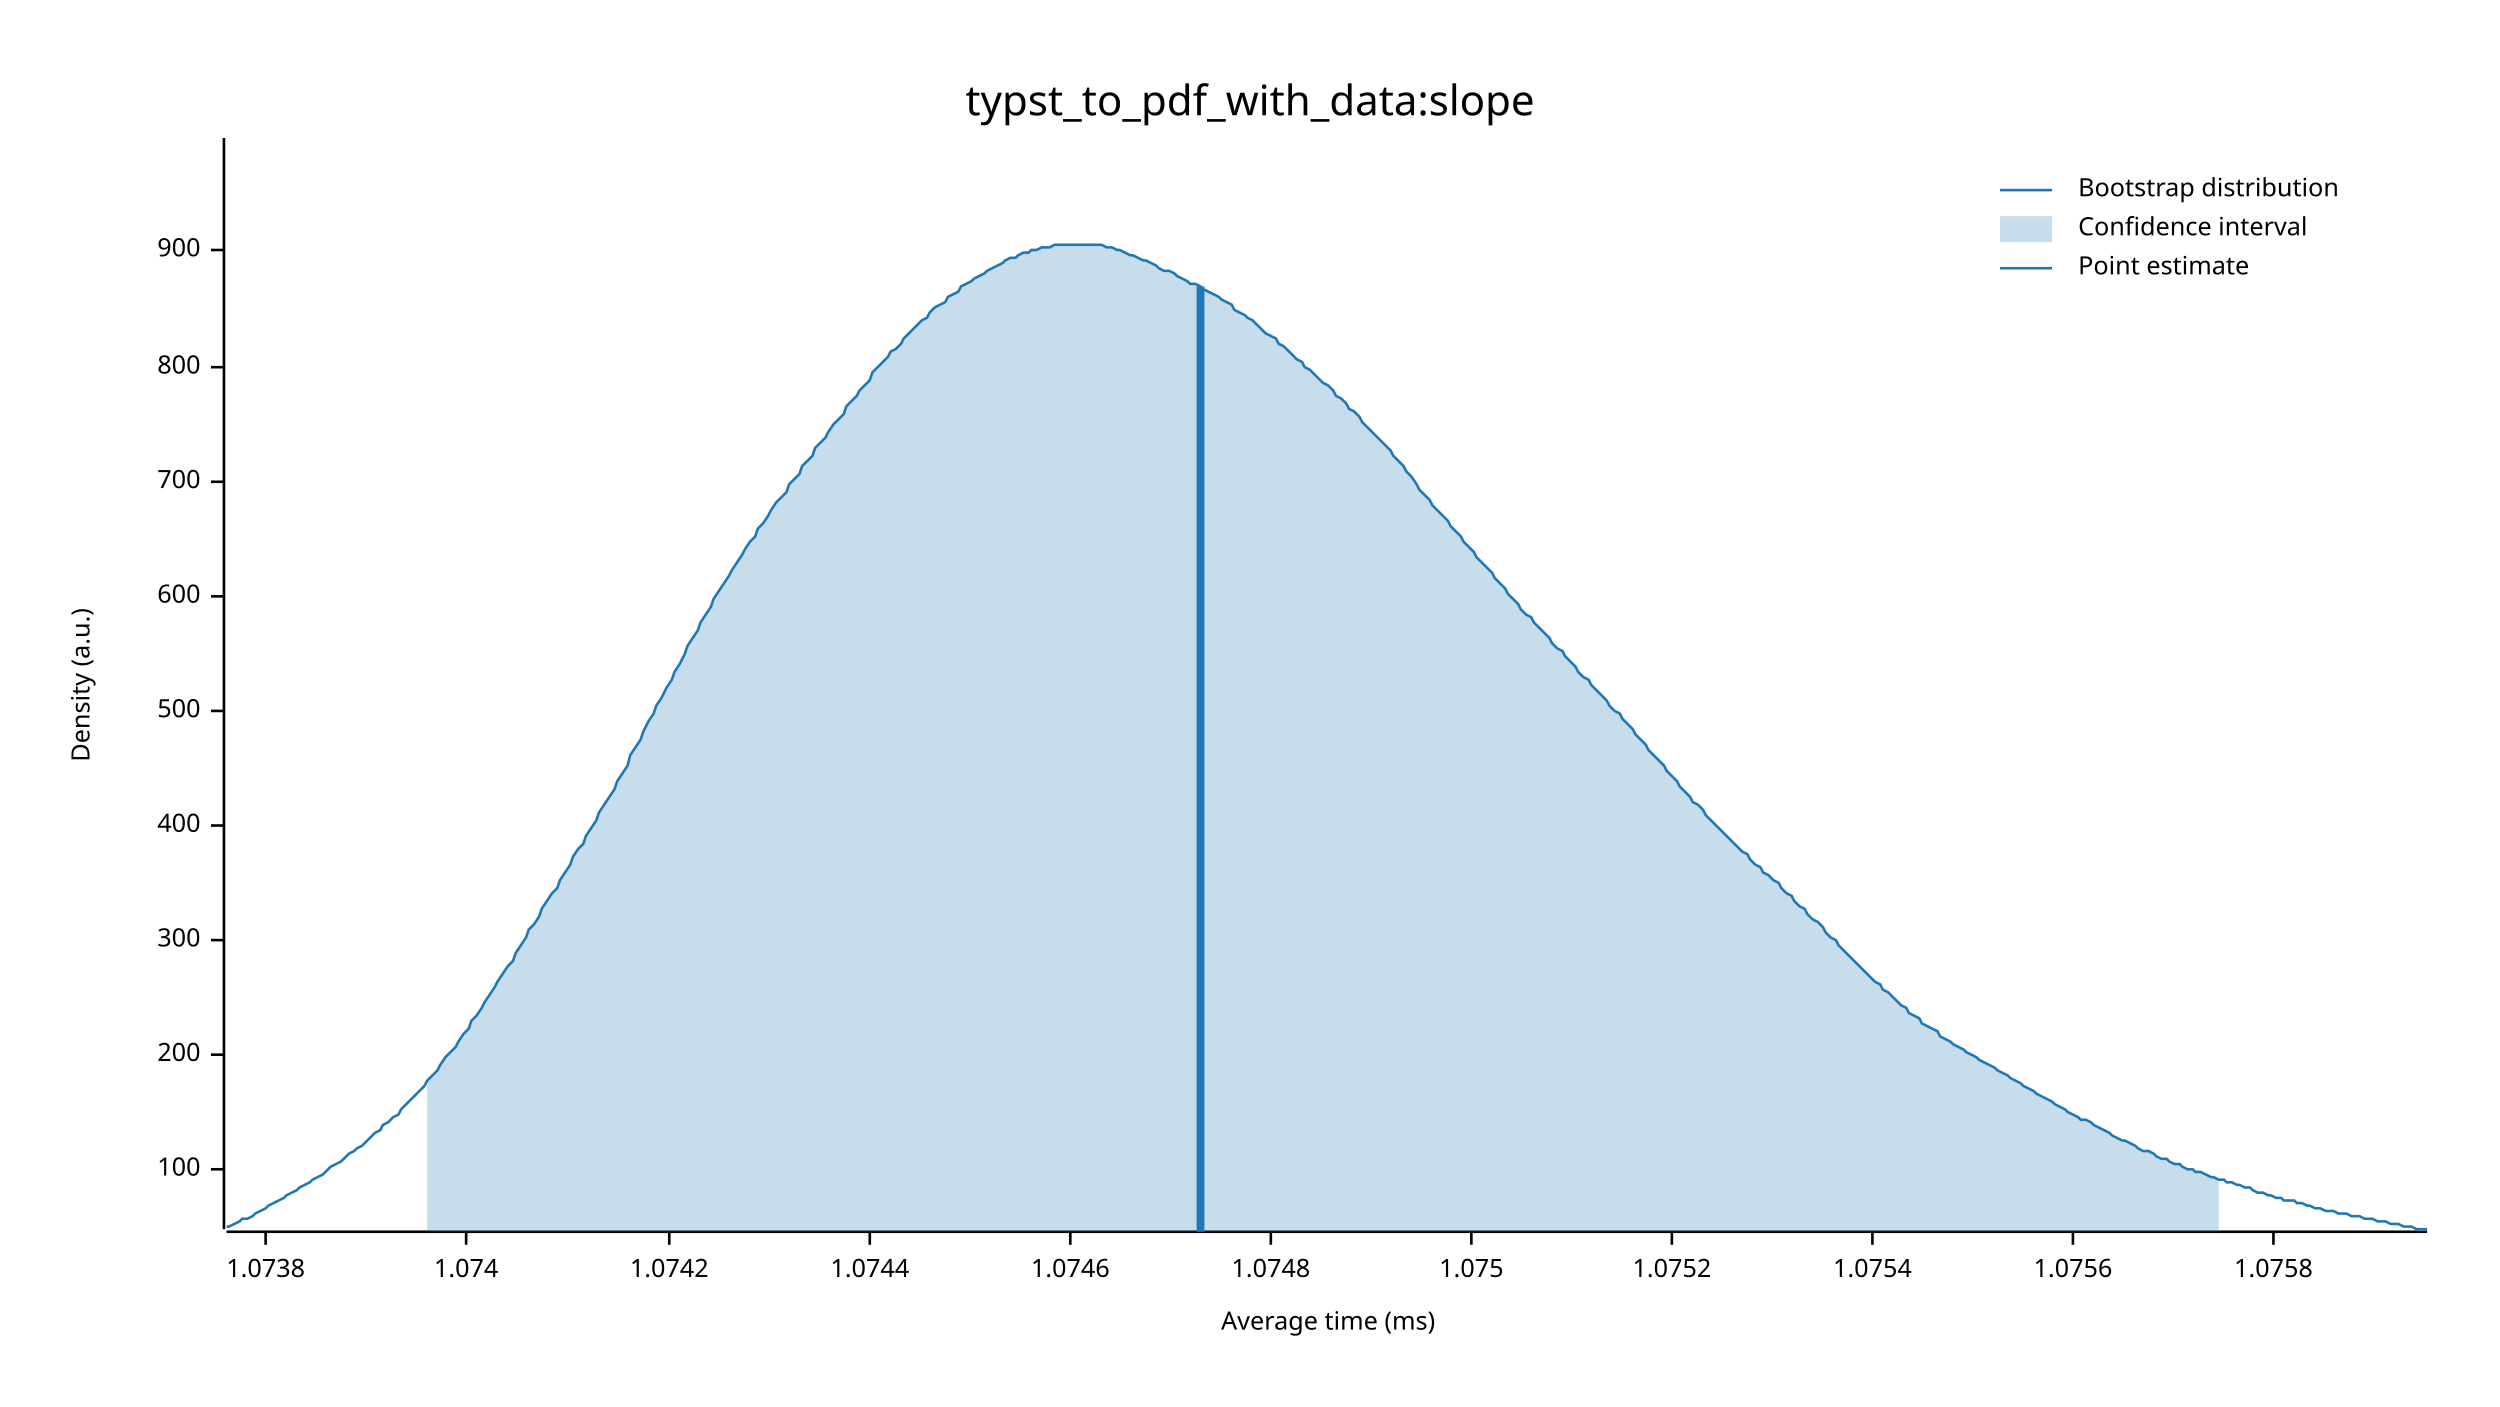
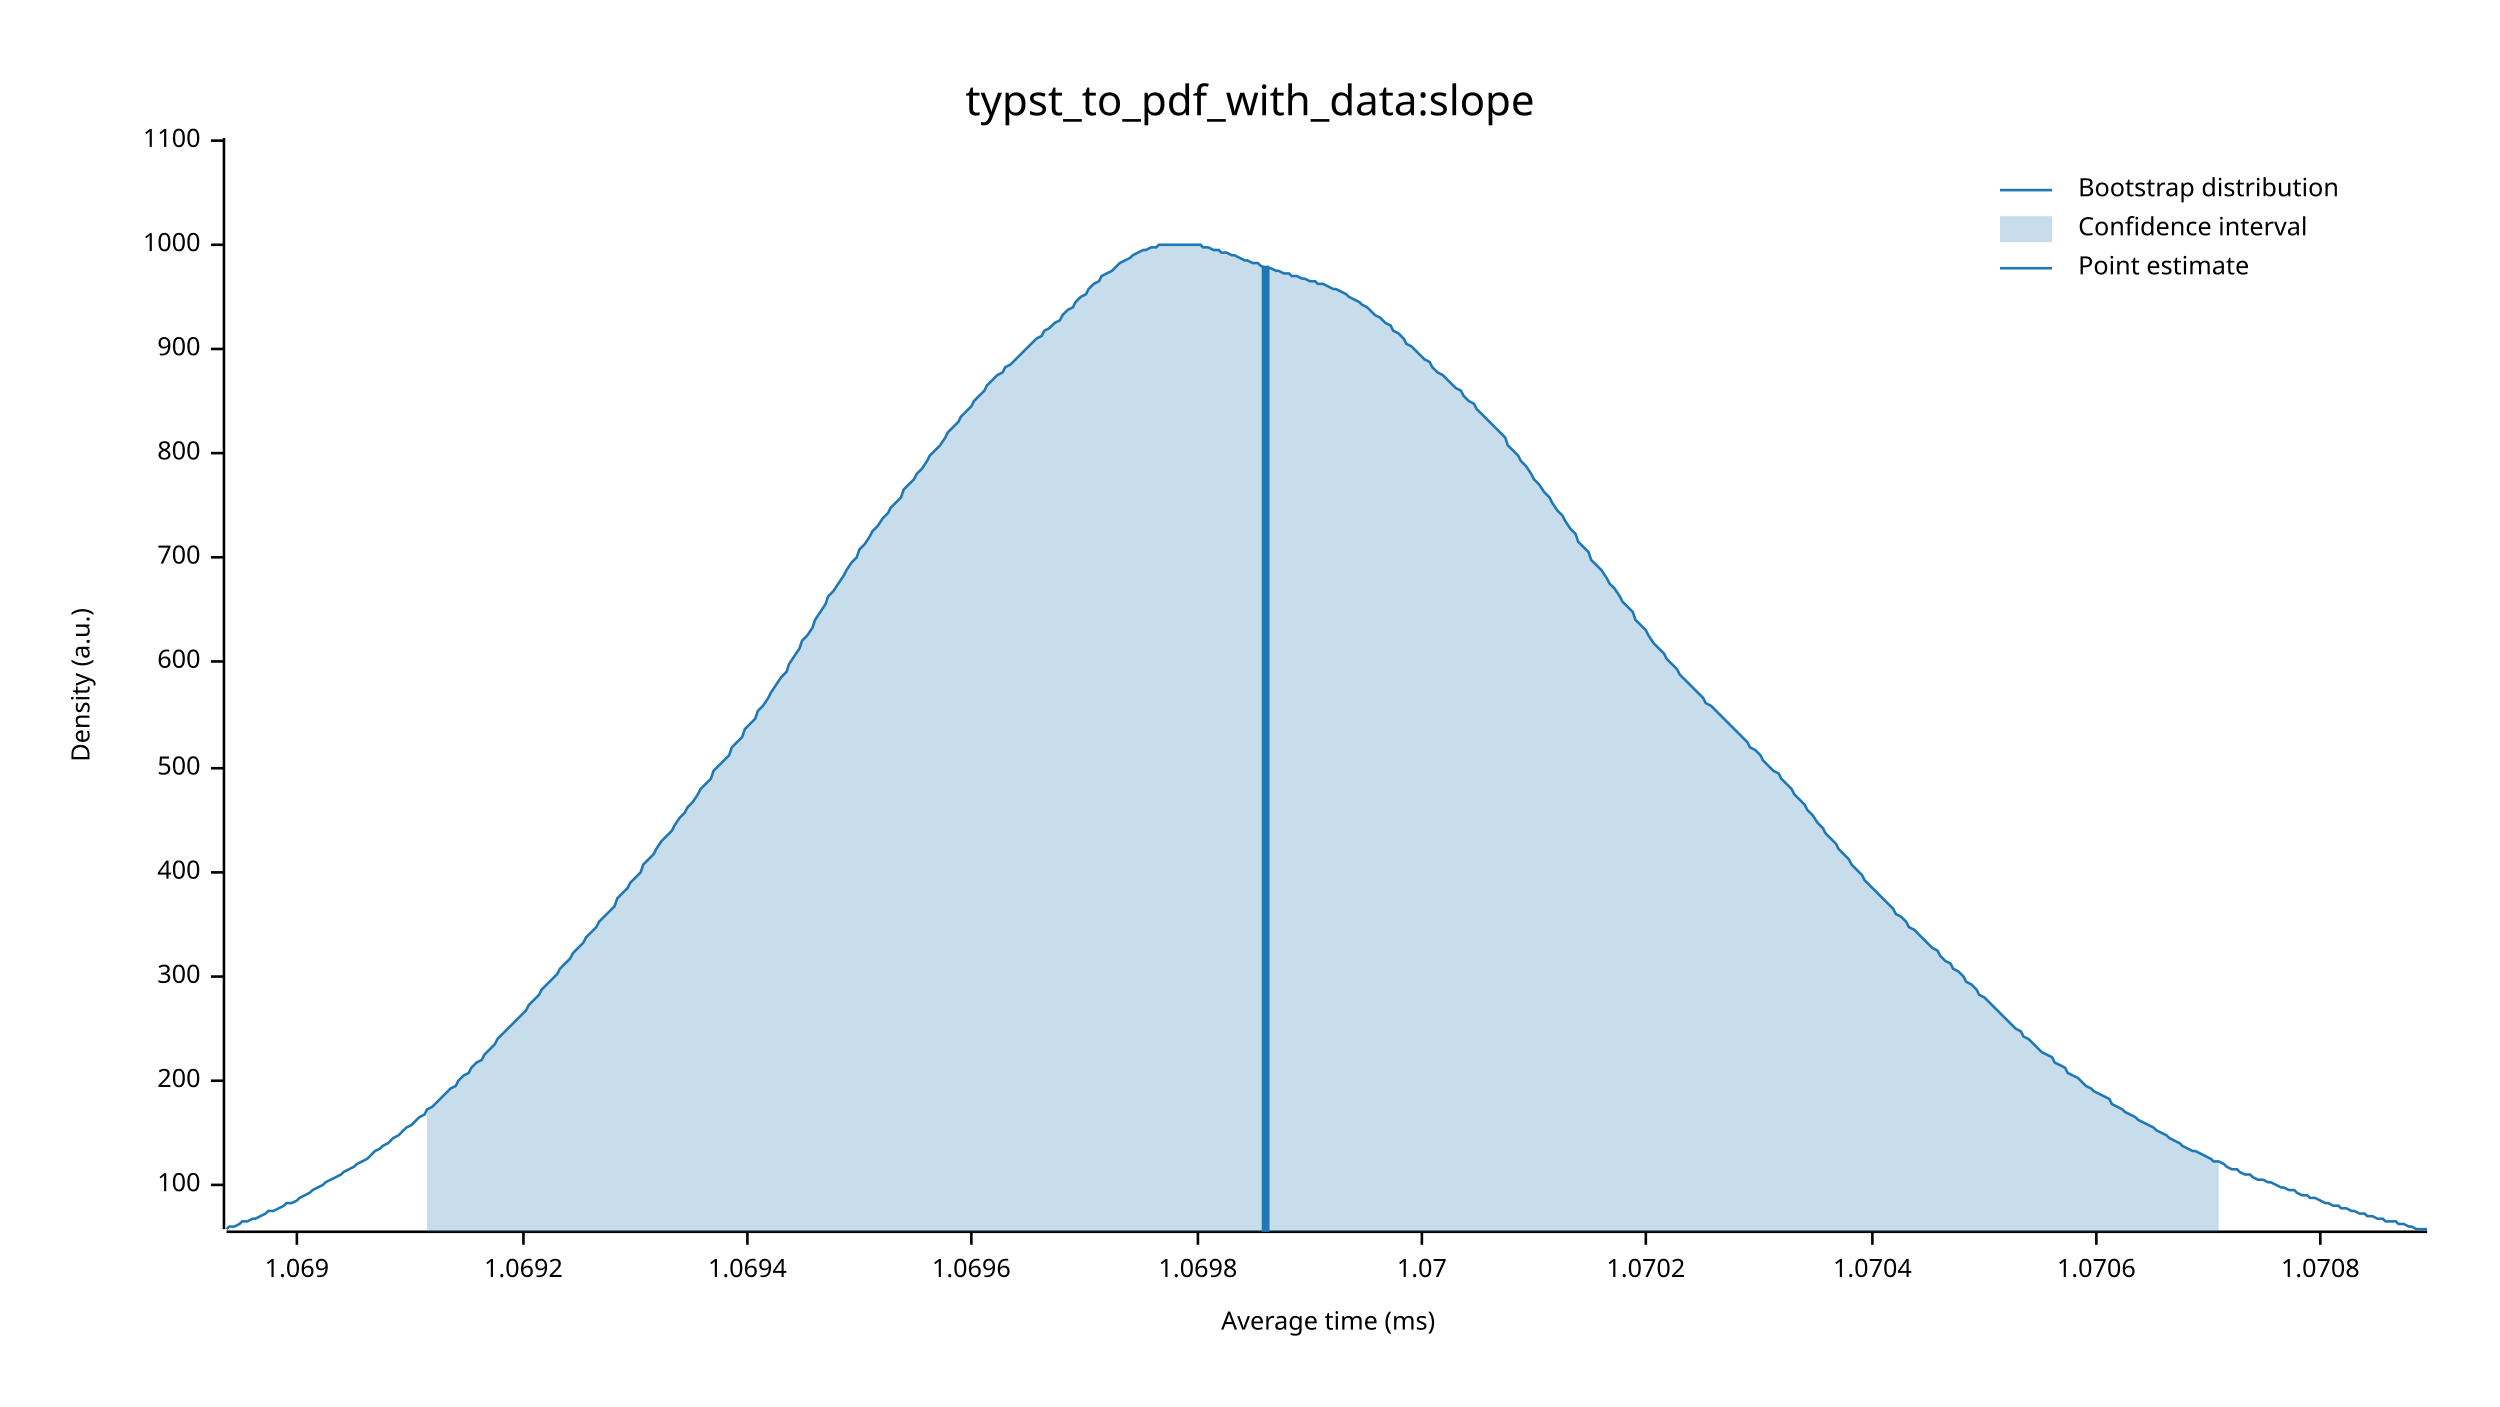
<svg xmlns="http://www.w3.org/2000/svg" width="960" height="540" viewBox="0 0 960 540">
  <text x="480" y="32" dy="0.76em" text-anchor="middle" font-family="sans-serif" font-size="16.129" opacity="1" fill="#000000">
typst_to_pdf_with_data:slope
</text>
  <text x="27" y="263" dy="0.76em" text-anchor="middle" font-family="sans-serif" font-size="9.677" opacity="1" fill="#000000" transform="rotate(270, 27, 263)">
Density (a.u.)
</text>
  <text x="510" y="513" dy="-0.5ex" text-anchor="middle" font-family="sans-serif" font-size="9.677" opacity="1" fill="#000000">
Average time (ms)
</text>
  <polyline fill="none" opacity="1" stroke="#000000" stroke-width="1" points="86,53 86,472 " />
-   <text x="77" y="449" dy="0.5ex" text-anchor="end" font-family="sans-serif" font-size="9.677" opacity="1" fill="#000000">
+   <text x="77" y="455" dy="0.5ex" text-anchor="end" font-family="sans-serif" font-size="9.677" opacity="1" fill="#000000">
100
</text>
-   <polyline fill="none" opacity="1" stroke="#000000" stroke-width="1" points="81,449 86,449 " />
-   <text x="77" y="405" dy="0.5ex" text-anchor="end" font-family="sans-serif" font-size="9.677" opacity="1" fill="#000000">
+   <polyline fill="none" opacity="1" stroke="#000000" stroke-width="1" points="81,455 86,455 " />
+   <text x="77" y="415" dy="0.5ex" text-anchor="end" font-family="sans-serif" font-size="9.677" opacity="1" fill="#000000">
200
</text>
-   <polyline fill="none" opacity="1" stroke="#000000" stroke-width="1" points="81,405 86,405 " />
-   <text x="77" y="361" dy="0.5ex" text-anchor="end" font-family="sans-serif" font-size="9.677" opacity="1" fill="#000000">
+   <polyline fill="none" opacity="1" stroke="#000000" stroke-width="1" points="81,415 86,415 " />
+   <text x="77" y="375" dy="0.5ex" text-anchor="end" font-family="sans-serif" font-size="9.677" opacity="1" fill="#000000">
300
</text>
-   <polyline fill="none" opacity="1" stroke="#000000" stroke-width="1" points="81,361 86,361 " />
-   <text x="77" y="317" dy="0.5ex" text-anchor="end" font-family="sans-serif" font-size="9.677" opacity="1" fill="#000000">
+   <polyline fill="none" opacity="1" stroke="#000000" stroke-width="1" points="81,375 86,375 " />
+   <text x="77" y="335" dy="0.5ex" text-anchor="end" font-family="sans-serif" font-size="9.677" opacity="1" fill="#000000">
400
</text>
-   <polyline fill="none" opacity="1" stroke="#000000" stroke-width="1" points="81,317 86,317 " />
-   <text x="77" y="273" dy="0.5ex" text-anchor="end" font-family="sans-serif" font-size="9.677" opacity="1" fill="#000000">
+   <polyline fill="none" opacity="1" stroke="#000000" stroke-width="1" points="81,335 86,335 " />
+   <text x="77" y="295" dy="0.5ex" text-anchor="end" font-family="sans-serif" font-size="9.677" opacity="1" fill="#000000">
500
</text>
-   <polyline fill="none" opacity="1" stroke="#000000" stroke-width="1" points="81,273 86,273 " />
-   <text x="77" y="229" dy="0.5ex" text-anchor="end" font-family="sans-serif" font-size="9.677" opacity="1" fill="#000000">
+   <polyline fill="none" opacity="1" stroke="#000000" stroke-width="1" points="81,295 86,295 " />
+   <text x="77" y="254" dy="0.5ex" text-anchor="end" font-family="sans-serif" font-size="9.677" opacity="1" fill="#000000">
600
</text>
-   <polyline fill="none" opacity="1" stroke="#000000" stroke-width="1" points="81,229 86,229 " />
-   <text x="77" y="185" dy="0.5ex" text-anchor="end" font-family="sans-serif" font-size="9.677" opacity="1" fill="#000000">
+   <polyline fill="none" opacity="1" stroke="#000000" stroke-width="1" points="81,254 86,254 " />
+   <text x="77" y="214" dy="0.5ex" text-anchor="end" font-family="sans-serif" font-size="9.677" opacity="1" fill="#000000">
700
</text>
-   <polyline fill="none" opacity="1" stroke="#000000" stroke-width="1" points="81,185 86,185 " />
-   <text x="77" y="141" dy="0.5ex" text-anchor="end" font-family="sans-serif" font-size="9.677" opacity="1" fill="#000000">
+   <polyline fill="none" opacity="1" stroke="#000000" stroke-width="1" points="81,214 86,214 " />
+   <text x="77" y="174" dy="0.5ex" text-anchor="end" font-family="sans-serif" font-size="9.677" opacity="1" fill="#000000">
800
</text>
-   <polyline fill="none" opacity="1" stroke="#000000" stroke-width="1" points="81,141 86,141 " />
-   <text x="77" y="96" dy="0.5ex" text-anchor="end" font-family="sans-serif" font-size="9.677" opacity="1" fill="#000000">
+   <polyline fill="none" opacity="1" stroke="#000000" stroke-width="1" points="81,174 86,174 " />
+   <text x="77" y="134" dy="0.5ex" text-anchor="end" font-family="sans-serif" font-size="9.677" opacity="1" fill="#000000">
900
</text>
-   <polyline fill="none" opacity="1" stroke="#000000" stroke-width="1" points="81,96 86,96 " />
+   <polyline fill="none" opacity="1" stroke="#000000" stroke-width="1" points="81,134 86,134 " />
+   <text x="77" y="94" dy="0.5ex" text-anchor="end" font-family="sans-serif" font-size="9.677" opacity="1" fill="#000000">
+ 1000
+ </text>
+   <polyline fill="none" opacity="1" stroke="#000000" stroke-width="1" points="81,94 86,94 " />
+   <text x="77" y="54" dy="0.5ex" text-anchor="end" font-family="sans-serif" font-size="9.677" opacity="1" fill="#000000">
+ 1100
+ </text>
+   <polyline fill="none" opacity="1" stroke="#000000" stroke-width="1" points="81,54 86,54 " />
  <polyline fill="none" opacity="1" stroke="#000000" stroke-width="1" points="87,473 932,473 " />
-   <text x="102" y="483" dy="0.76em" text-anchor="middle" font-family="sans-serif" font-size="9.677" opacity="1" fill="#000000">
- 1.0738
+   <text x="114" y="483" dy="0.76em" text-anchor="middle" font-family="sans-serif" font-size="9.677" opacity="1" fill="#000000">
+ 1.069
</text>
-   <polyline fill="none" opacity="1" stroke="#000000" stroke-width="1" points="102,473 102,478 " />
-   <text x="179" y="483" dy="0.76em" text-anchor="middle" font-family="sans-serif" font-size="9.677" opacity="1" fill="#000000">
- 1.074
+   <polyline fill="none" opacity="1" stroke="#000000" stroke-width="1" points="114,473 114,478 " />
+   <text x="201" y="483" dy="0.76em" text-anchor="middle" font-family="sans-serif" font-size="9.677" opacity="1" fill="#000000">
+ 1.0692
</text>
-   <polyline fill="none" opacity="1" stroke="#000000" stroke-width="1" points="179,473 179,478 " />
-   <text x="257" y="483" dy="0.76em" text-anchor="middle" font-family="sans-serif" font-size="9.677" opacity="1" fill="#000000">
- 1.0742
+   <polyline fill="none" opacity="1" stroke="#000000" stroke-width="1" points="201,473 201,478 " />
+   <text x="287" y="483" dy="0.76em" text-anchor="middle" font-family="sans-serif" font-size="9.677" opacity="1" fill="#000000">
+ 1.0694
</text>
-   <polyline fill="none" opacity="1" stroke="#000000" stroke-width="1" points="257,473 257,478 " />
-   <text x="334" y="483" dy="0.76em" text-anchor="middle" font-family="sans-serif" font-size="9.677" opacity="1" fill="#000000">
- 1.0744
+   <polyline fill="none" opacity="1" stroke="#000000" stroke-width="1" points="287,473 287,478 " />
+   <text x="373" y="483" dy="0.76em" text-anchor="middle" font-family="sans-serif" font-size="9.677" opacity="1" fill="#000000">
+ 1.0696
</text>
-   <polyline fill="none" opacity="1" stroke="#000000" stroke-width="1" points="334,473 334,478 " />
-   <text x="411" y="483" dy="0.76em" text-anchor="middle" font-family="sans-serif" font-size="9.677" opacity="1" fill="#000000">
- 1.0746
+   <polyline fill="none" opacity="1" stroke="#000000" stroke-width="1" points="373,473 373,478 " />
+   <text x="460" y="483" dy="0.76em" text-anchor="middle" font-family="sans-serif" font-size="9.677" opacity="1" fill="#000000">
+ 1.0698
</text>
-   <polyline fill="none" opacity="1" stroke="#000000" stroke-width="1" points="411,473 411,478 " />
-   <text x="488" y="483" dy="0.76em" text-anchor="middle" font-family="sans-serif" font-size="9.677" opacity="1" fill="#000000">
- 1.0748
+   <polyline fill="none" opacity="1" stroke="#000000" stroke-width="1" points="460,473 460,478 " />
+   <text x="546" y="483" dy="0.76em" text-anchor="middle" font-family="sans-serif" font-size="9.677" opacity="1" fill="#000000">
+ 1.07
</text>
-   <polyline fill="none" opacity="1" stroke="#000000" stroke-width="1" points="488,473 488,478 " />
-   <text x="565" y="483" dy="0.76em" text-anchor="middle" font-family="sans-serif" font-size="9.677" opacity="1" fill="#000000">
- 1.075
+   <polyline fill="none" opacity="1" stroke="#000000" stroke-width="1" points="546,473 546,478 " />
+   <text x="632" y="483" dy="0.76em" text-anchor="middle" font-family="sans-serif" font-size="9.677" opacity="1" fill="#000000">
+ 1.0702
</text>
-   <polyline fill="none" opacity="1" stroke="#000000" stroke-width="1" points="565,473 565,478 " />
-   <text x="642" y="483" dy="0.76em" text-anchor="middle" font-family="sans-serif" font-size="9.677" opacity="1" fill="#000000">
- 1.0752
- </text>
-   <polyline fill="none" opacity="1" stroke="#000000" stroke-width="1" points="642,473 642,478 " />
+   <polyline fill="none" opacity="1" stroke="#000000" stroke-width="1" points="632,473 632,478 " />
  <text x="719" y="483" dy="0.76em" text-anchor="middle" font-family="sans-serif" font-size="9.677" opacity="1" fill="#000000">
- 1.0754
+ 1.0704
</text>
  <polyline fill="none" opacity="1" stroke="#000000" stroke-width="1" points="719,473 719,478 " />
-   <text x="796" y="483" dy="0.76em" text-anchor="middle" font-family="sans-serif" font-size="9.677" opacity="1" fill="#000000">
- 1.0756
+   <text x="805" y="483" dy="0.76em" text-anchor="middle" font-family="sans-serif" font-size="9.677" opacity="1" fill="#000000">
+ 1.0706
</text>
-   <polyline fill="none" opacity="1" stroke="#000000" stroke-width="1" points="796,473 796,478 " />
-   <text x="873" y="483" dy="0.76em" text-anchor="middle" font-family="sans-serif" font-size="9.677" opacity="1" fill="#000000">
- 1.0758
+   <polyline fill="none" opacity="1" stroke="#000000" stroke-width="1" points="805,473 805,478 " />
+   <text x="891" y="483" dy="0.76em" text-anchor="middle" font-family="sans-serif" font-size="9.677" opacity="1" fill="#000000">
+ 1.0708
</text>
-   <polyline fill="none" opacity="1" stroke="#000000" stroke-width="1" points="873,473 873,478 " />
-   <polyline fill="none" opacity="1" stroke="#1F78B4" stroke-width="1" points="87,471 88,471 90,470 92,469 93,468 95,468 97,467 98,466 100,465 102,464 103,463 105,462 107,461 109,460 110,459 112,458 114,457 115,456 117,455 119,454 120,453 122,452 124,451 125,450 127,448 129,447 131,446 132,445 134,443 136,442 137,441 139,440 141,438 142,437 144,435 146,434 147,432 149,431 151,429 153,428 154,426 156,424 158,422 159,421 161,419 163,417 164,415 166,413 168,411 169,409 171,406 173,404 175,402 176,400 178,397 180,395 181,392 183,390 185,387 186,385 188,382 190,379 191,377 193,374 195,371 197,369 198,366 200,363 202,360 203,357 205,355 207,352 208,349 210,346 212,343 214,341 215,338 217,335 219,332 220,329 222,326 224,324 225,321 227,318 229,315 230,312 232,309 234,306 236,303 237,300 239,297 241,294 242,290 244,287 246,284 247,281 249,277 251,274 252,271 254,268 256,264 258,261 259,258 261,255 263,251 264,248 266,245 268,242 269,239 271,236 273,233 274,230 276,227 278,224 280,221 281,219 283,216 285,213 286,211 288,208 290,206 291,203 293,201 295,198 296,196 298,193 300,191 302,189 303,186 305,184 307,182 308,179 310,177 312,175 313,172 315,170 317,168 318,166 320,163 322,161 324,159 325,156 327,154 329,152 330,150 332,148 334,146 335,143 337,141 339,139 341,137 342,135 344,134 346,132 347,130 349,128 351,126 352,125 354,123 356,122 357,120 359,118 361,117 363,116 364,114 366,113 368,112 369,110 371,109 373,108 374,107 376,106 378,105 379,104 381,103 383,102 385,101 386,100 388,99 390,99 391,98 393,97 395,97 396,96 398,96 400,95 401,95 403,95 405,94 407,94 408,94 410,94 412,94 413,94 415,94 417,94 418,94 420,94 422,94 423,94 425,95 427,95 429,96 430,96 432,97 434,98 435,98 437,99 439,100 440,100 442,101 444,102 445,103 447,104 449,104 451,105 452,106 454,107 456,108 457,109 459,109 461,110 462,111 464,112 466,113 468,114 469,115 471,116 473,117 474,119 476,120 478,121 479,122 481,123 483,125 484,126 486,128 488,129 490,130 491,132 493,133 495,135 496,136 498,138 500,139 501,141 503,142 505,144 506,145 508,147 510,148 512,150 513,152 515,153 517,155 518,157 520,158 522,160 523,162 525,164 527,166 528,167 530,169 532,171 534,173 535,175 537,177 539,179 540,181 542,183 544,186 545,188 547,190 549,192 550,194 552,196 554,198 556,200 557,202 559,204 561,206 562,208 564,210 566,212 567,214 569,216 571,218 573,220 574,222 576,224 578,226 579,228 581,230 583,232 584,234 586,236 588,237 589,239 591,241 593,243 595,245 596,247 598,249 600,250 601,252 603,254 605,256 606,258 608,260 610,261 611,263 613,265 615,267 617,269 618,271 620,273 622,274 623,276 625,278 627,280 628,282 630,284 632,286 633,288 635,290 637,292 639,294 640,296 642,298 644,300 645,302 647,304 649,306 650,308 652,309 654,311 655,313 657,315 659,317 661,319 662,320 664,322 666,324 667,325 669,327 671,328 672,330 674,332 676,333 677,335 679,336 681,338 683,339 684,341 686,343 688,344 689,346 691,348 693,349 694,351 696,353 698,354 700,356 701,358 703,360 705,361 706,363 708,365 710,367 711,368 713,370 715,372 716,373 718,375 720,377 722,378 723,380 725,381 727,383 728,384 730,386 732,387 733,389 735,390 737,391 738,393 740,394 742,395 744,396 745,398 747,399 749,400 750,401 752,402 754,403 755,404 757,405 759,406 760,407 762,408 764,409 766,410 767,411 769,412 771,413 772,414 774,415 776,416 777,417 779,418 781,419 782,420 784,421 786,422 788,423 789,424 791,425 793,426 794,427 796,428 798,429 799,430 801,430 803,431 804,432 806,433 808,434 810,435 811,436 813,437 815,438 816,438 818,439 820,440 821,441 823,442 825,442 827,443 828,444 830,445 832,445 833,446 835,447 837,447 838,448 840,449 842,449 843,450 845,450 847,451 849,452 850,452 852,453 854,453 855,454 857,454 859,455 860,455 862,456 864,456 865,457 867,458 869,458 871,459 872,459 874,460 876,460 877,461 879,461 881,461 882,462 884,462 886,463 887,463 889,464 891,464 893,465 894,465 896,465 898,466 899,466 901,466 903,467 904,467 906,467 908,468 909,468 911,468 913,469 915,469 916,469 918,470 920,470 921,470 923,471 925,471 926,471 928,472 930,472 932,472 " />
-   <polygon opacity="0.25" fill="#1F78B4" points="164,415 166,413 168,411 169,409 171,406 173,404 175,402 176,400 178,397 180,395 181,392 183,390 185,387 186,385 188,382 190,379 191,377 193,374 195,371 197,369 198,366 200,363 202,360 203,357 205,355 207,352 208,349 210,346 212,343 214,341 215,338 217,335 219,332 220,329 222,326 224,324 225,321 227,318 229,315 230,312 232,309 234,306 236,303 237,300 239,297 241,294 242,290 244,287 246,284 247,281 249,277 251,274 252,271 254,268 256,264 258,261 259,258 261,255 263,251 264,248 266,245 268,242 269,239 271,236 273,233 274,230 276,227 278,224 280,221 281,219 283,216 285,213 286,211 288,208 290,206 291,203 293,201 295,198 296,196 298,193 300,191 302,189 303,186 305,184 307,182 308,179 310,177 312,175 313,172 315,170 317,168 318,166 320,163 322,161 324,159 325,156 327,154 329,152 330,150 332,148 334,146 335,143 337,141 339,139 341,137 342,135 344,134 346,132 347,130 349,128 351,126 352,125 354,123 356,122 357,120 359,118 361,117 363,116 364,114 366,113 368,112 369,110 371,109 373,108 374,107 376,106 378,105 379,104 381,103 383,102 385,101 386,100 388,99 390,99 391,98 393,97 395,97 396,96 398,96 400,95 401,95 403,95 405,94 407,94 408,94 410,94 412,94 413,94 415,94 417,94 418,94 420,94 422,94 423,94 425,95 427,95 429,96 430,96 432,97 434,98 435,98 437,99 439,100 440,100 442,101 444,102 445,103 447,104 449,104 451,105 452,106 454,107 456,108 457,109 459,109 461,110 462,111 464,112 466,113 468,114 469,115 471,116 473,117 474,119 476,120 478,121 479,122 481,123 483,125 484,126 486,128 488,129 490,130 491,132 493,133 495,135 496,136 498,138 500,139 501,141 503,142 505,144 506,145 508,147 510,148 512,150 513,152 515,153 517,155 518,157 520,158 522,160 523,162 525,164 527,166 528,167 530,169 532,171 534,173 535,175 537,177 539,179 540,181 542,183 544,186 545,188 547,190 549,192 550,194 552,196 554,198 556,200 557,202 559,204 561,206 562,208 564,210 566,212 567,214 569,216 571,218 573,220 574,222 576,224 578,226 579,228 581,230 583,232 584,234 586,236 588,237 589,239 591,241 593,243 595,245 596,247 598,249 600,250 601,252 603,254 605,256 606,258 608,260 610,261 611,263 613,265 615,267 617,269 618,271 620,273 622,274 623,276 625,278 627,280 628,282 630,284 632,286 633,288 635,290 637,292 639,294 640,296 642,298 644,300 645,302 647,304 649,306 650,308 652,309 654,311 655,313 657,315 659,317 661,319 662,320 664,322 666,324 667,325 669,327 671,328 672,330 674,332 676,333 677,335 679,336 681,338 683,339 684,341 686,343 688,344 689,346 691,348 693,349 694,351 696,353 698,354 700,356 701,358 703,360 705,361 706,363 708,365 710,367 711,368 713,370 715,372 716,373 718,375 720,377 722,378 723,380 725,381 727,383 728,384 730,386 732,387 733,389 735,390 737,391 738,393 740,394 742,395 744,396 745,398 747,399 749,400 750,401 752,402 754,403 755,404 757,405 759,406 760,407 762,408 764,409 766,410 767,411 769,412 771,413 772,414 774,415 776,416 777,417 779,418 781,419 782,420 784,421 786,422 788,423 789,424 791,425 793,426 794,427 796,428 798,429 799,430 801,430 803,431 804,432 806,433 808,434 810,435 811,436 813,437 815,438 816,438 818,439 820,440 821,441 823,442 825,442 827,443 828,444 830,445 832,445 833,446 835,447 837,447 838,448 840,449 842,449 843,450 845,450 847,451 849,452 850,452 852,453 852,473 164,473 " />
-   <polyline fill="none" opacity="1" stroke="#1F78B4" stroke-width="3" points="461,473 461,110 " />
+   <polyline fill="none" opacity="1" stroke="#000000" stroke-width="1" points="891,473 891,478 " />
+   <polyline fill="none" opacity="1" stroke="#1F78B4" stroke-width="1" points="87,472 88,471 90,471 92,470 93,469 95,469 97,468 98,468 100,467 102,466 103,465 105,465 107,464 109,463 110,462 112,462 114,461 115,460 117,459 119,458 120,457 122,456 124,455 125,454 127,453 129,452 131,451 132,450 134,449 136,448 137,447 139,446 141,445 142,444 144,442 146,441 147,440 149,439 151,437 153,436 154,435 156,433 158,432 159,431 161,429 163,428 164,426 166,425 168,423 169,422 171,420 173,418 175,417 176,415 178,413 180,412 181,410 183,408 185,407 186,405 188,403 190,401 191,399 193,397 195,395 197,393 198,392 200,390 202,388 203,386 205,384 207,382 208,380 210,378 212,376 214,374 215,372 217,370 219,368 220,366 222,364 224,362 225,360 227,358 229,356 230,354 232,352 234,350 236,348 237,345 239,343 241,341 242,339 244,337 246,335 247,332 249,330 251,328 252,326 254,323 256,321 258,319 259,317 261,314 263,312 264,310 266,308 268,305 269,303 271,301 273,299 274,296 276,294 278,292 280,290 281,287 283,285 285,283 286,280 288,278 290,276 291,273 293,271 295,268 296,266 298,263 300,260 302,258 303,255 305,252 307,249 308,246 310,244 312,241 313,238 315,235 317,232 318,229 320,227 322,224 324,221 325,219 327,216 329,214 330,211 332,209 334,206 335,204 337,202 339,199 341,197 342,195 344,193 346,191 347,188 349,186 351,184 352,182 354,180 356,177 357,175 359,173 361,171 363,168 364,166 366,164 368,162 369,160 371,158 373,156 374,154 376,152 378,150 379,148 381,146 383,144 385,143 386,141 388,140 390,138 391,137 393,135 395,133 396,132 398,130 400,129 401,127 403,126 405,124 407,123 408,121 410,119 412,118 413,116 415,114 417,113 418,111 420,109 422,108 423,106 425,105 427,104 429,102 430,101 432,100 434,99 435,98 437,97 439,96 440,96 442,95 444,95 445,94 447,94 449,94 451,94 452,94 454,94 456,94 457,94 459,94 461,94 462,95 464,95 466,96 468,96 469,97 471,97 473,98 474,98 476,99 478,100 479,100 481,101 483,101 484,102 486,103 488,103 490,104 491,104 493,105 495,105 496,106 498,106 500,107 501,107 503,108 505,108 506,109 508,109 510,110 512,111 513,111 515,112 517,113 518,114 520,115 522,116 523,117 525,118 527,120 528,121 530,122 532,124 534,125 535,127 537,128 539,130 540,132 542,133 544,135 545,136 547,138 549,139 550,141 552,143 554,144 556,146 557,147 559,149 561,150 562,152 564,154 566,155 567,157 569,159 571,161 573,163 574,164 576,166 578,168 579,171 581,173 583,175 584,177 586,179 588,182 589,184 591,186 593,189 595,191 596,193 598,196 600,198 601,200 603,203 605,205 606,208 608,210 610,212 611,215 613,217 615,219 617,222 618,224 620,226 622,229 623,231 625,233 627,235 628,238 630,240 632,242 633,244 635,247 637,249 639,251 640,253 642,255 644,257 645,259 647,261 649,263 650,264 652,266 654,268 655,270 657,271 659,273 661,275 662,276 664,278 666,280 667,281 669,283 671,285 672,287 674,288 676,290 677,292 679,294 681,296 683,297 684,299 686,301 688,303 689,305 691,307 693,309 694,311 696,313 698,316 700,318 701,320 703,322 705,324 706,326 708,328 710,330 711,332 713,334 715,336 716,338 718,340 720,342 722,344 723,345 725,347 727,349 728,351 730,352 732,354 733,356 735,357 737,359 738,360 740,362 742,364 744,365 745,367 747,369 749,370 750,372 752,373 754,375 755,377 757,378 759,380 760,382 762,383 764,385 766,387 767,388 769,390 771,392 772,393 774,395 776,396 777,398 779,399 781,401 782,402 784,404 786,405 788,406 789,408 791,409 793,410 794,412 796,413 798,414 799,415 801,417 803,418 804,419 806,420 808,421 810,422 811,424 813,425 815,426 816,427 818,428 820,429 821,430 823,431 825,432 827,433 828,434 830,435 832,436 833,437 835,438 837,439 838,440 840,441 842,442 843,442 845,443 847,444 849,445 850,446 852,446 854,447 855,448 857,449 859,449 860,450 862,451 864,451 865,452 867,453 869,453 871,454 872,454 874,455 876,456 877,456 879,457 881,457 882,458 884,459 886,459 887,460 889,460 891,461 893,462 894,462 896,463 898,463 899,464 901,464 903,465 904,465 906,466 908,466 909,467 911,467 913,468 915,468 916,469 918,469 920,469 921,470 923,470 925,471 926,471 928,472 930,472 932,472 " />
+   <polygon opacity="0.25" fill="#1F78B4" points="164,426 166,425 168,423 169,422 171,420 173,418 175,417 176,415 178,413 180,412 181,410 183,408 185,407 186,405 188,403 190,401 191,399 193,397 195,395 197,393 198,392 200,390 202,388 203,386 205,384 207,382 208,380 210,378 212,376 214,374 215,372 217,370 219,368 220,366 222,364 224,362 225,360 227,358 229,356 230,354 232,352 234,350 236,348 237,345 239,343 241,341 242,339 244,337 246,335 247,332 249,330 251,328 252,326 254,323 256,321 258,319 259,317 261,314 263,312 264,310 266,308 268,305 269,303 271,301 273,299 274,296 276,294 278,292 280,290 281,287 283,285 285,283 286,280 288,278 290,276 291,273 293,271 295,268 296,266 298,263 300,260 302,258 303,255 305,252 307,249 308,246 310,244 312,241 313,238 315,235 317,232 318,229 320,227 322,224 324,221 325,219 327,216 329,214 330,211 332,209 334,206 335,204 337,202 339,199 341,197 342,195 344,193 346,191 347,188 349,186 351,184 352,182 354,180 356,177 357,175 359,173 361,171 363,168 364,166 366,164 368,162 369,160 371,158 373,156 374,154 376,152 378,150 379,148 381,146 383,144 385,143 386,141 388,140 390,138 391,137 393,135 395,133 396,132 398,130 400,129 401,127 403,126 405,124 407,123 408,121 410,119 412,118 413,116 415,114 417,113 418,111 420,109 422,108 423,106 425,105 427,104 429,102 430,101 432,100 434,99 435,98 437,97 439,96 440,96 442,95 444,95 445,94 447,94 449,94 451,94 452,94 454,94 456,94 457,94 459,94 461,94 462,95 464,95 466,96 468,96 469,97 471,97 473,98 474,98 476,99 478,100 479,100 481,101 483,101 484,102 486,103 488,103 490,104 491,104 493,105 495,105 496,106 498,106 500,107 501,107 503,108 505,108 506,109 508,109 510,110 512,111 513,111 515,112 517,113 518,114 520,115 522,116 523,117 525,118 527,120 528,121 530,122 532,124 534,125 535,127 537,128 539,130 540,132 542,133 544,135 545,136 547,138 549,139 550,141 552,143 554,144 556,146 557,147 559,149 561,150 562,152 564,154 566,155 567,157 569,159 571,161 573,163 574,164 576,166 578,168 579,171 581,173 583,175 584,177 586,179 588,182 589,184 591,186 593,189 595,191 596,193 598,196 600,198 601,200 603,203 605,205 606,208 608,210 610,212 611,215 613,217 615,219 617,222 618,224 620,226 622,229 623,231 625,233 627,235 628,238 630,240 632,242 633,244 635,247 637,249 639,251 640,253 642,255 644,257 645,259 647,261 649,263 650,264 652,266 654,268 655,270 657,271 659,273 661,275 662,276 664,278 666,280 667,281 669,283 671,285 672,287 674,288 676,290 677,292 679,294 681,296 683,297 684,299 686,301 688,303 689,305 691,307 693,309 694,311 696,313 698,316 700,318 701,320 703,322 705,324 706,326 708,328 710,330 711,332 713,334 715,336 716,338 718,340 720,342 722,344 723,345 725,347 727,349 728,351 730,352 732,354 733,356 735,357 737,359 738,360 740,362 742,364 744,365 745,367 747,369 749,370 750,372 752,373 754,375 755,377 757,378 759,380 760,382 762,383 764,385 766,387 767,388 769,390 771,392 772,393 774,395 776,396 777,398 779,399 781,401 782,402 784,404 786,405 788,406 789,408 791,409 793,410 794,412 796,413 798,414 799,415 801,417 803,418 804,419 806,420 808,421 810,422 811,424 813,425 815,426 816,427 818,428 820,429 821,430 823,431 825,432 827,433 828,434 830,435 832,436 833,437 835,438 837,439 838,440 840,441 842,442 843,442 845,443 847,444 849,445 850,446 852,446 852,473 164,473 " />
+   <polyline fill="none" opacity="1" stroke="#1F78B4" stroke-width="3" points="486,473 486,102 " />
  <text x="798" y="68" dy="0.76em" text-anchor="start" font-family="sans-serif" font-size="9.677" opacity="1" fill="#000000">
Bootstrap distribution
</text>
  <text x="798" y="83" dy="0.76em" text-anchor="start" font-family="sans-serif" font-size="9.677" opacity="1" fill="#000000">
Confidence interval
</text>
  <text x="798" y="98" dy="0.76em" text-anchor="start" font-family="sans-serif" font-size="9.677" opacity="1" fill="#000000">
Point estimate
</text>
  <polyline fill="none" opacity="1" stroke="#1F78B4" stroke-width="1" points="768,73 788,73 " />
  <rect x="768" y="83" width="20" height="10" opacity="0.25" fill="#1F78B4" stroke="none" />
  <polyline fill="none" opacity="1" stroke="#1F78B4" stroke-width="1" points="768,103 788,103 " />
</svg>
